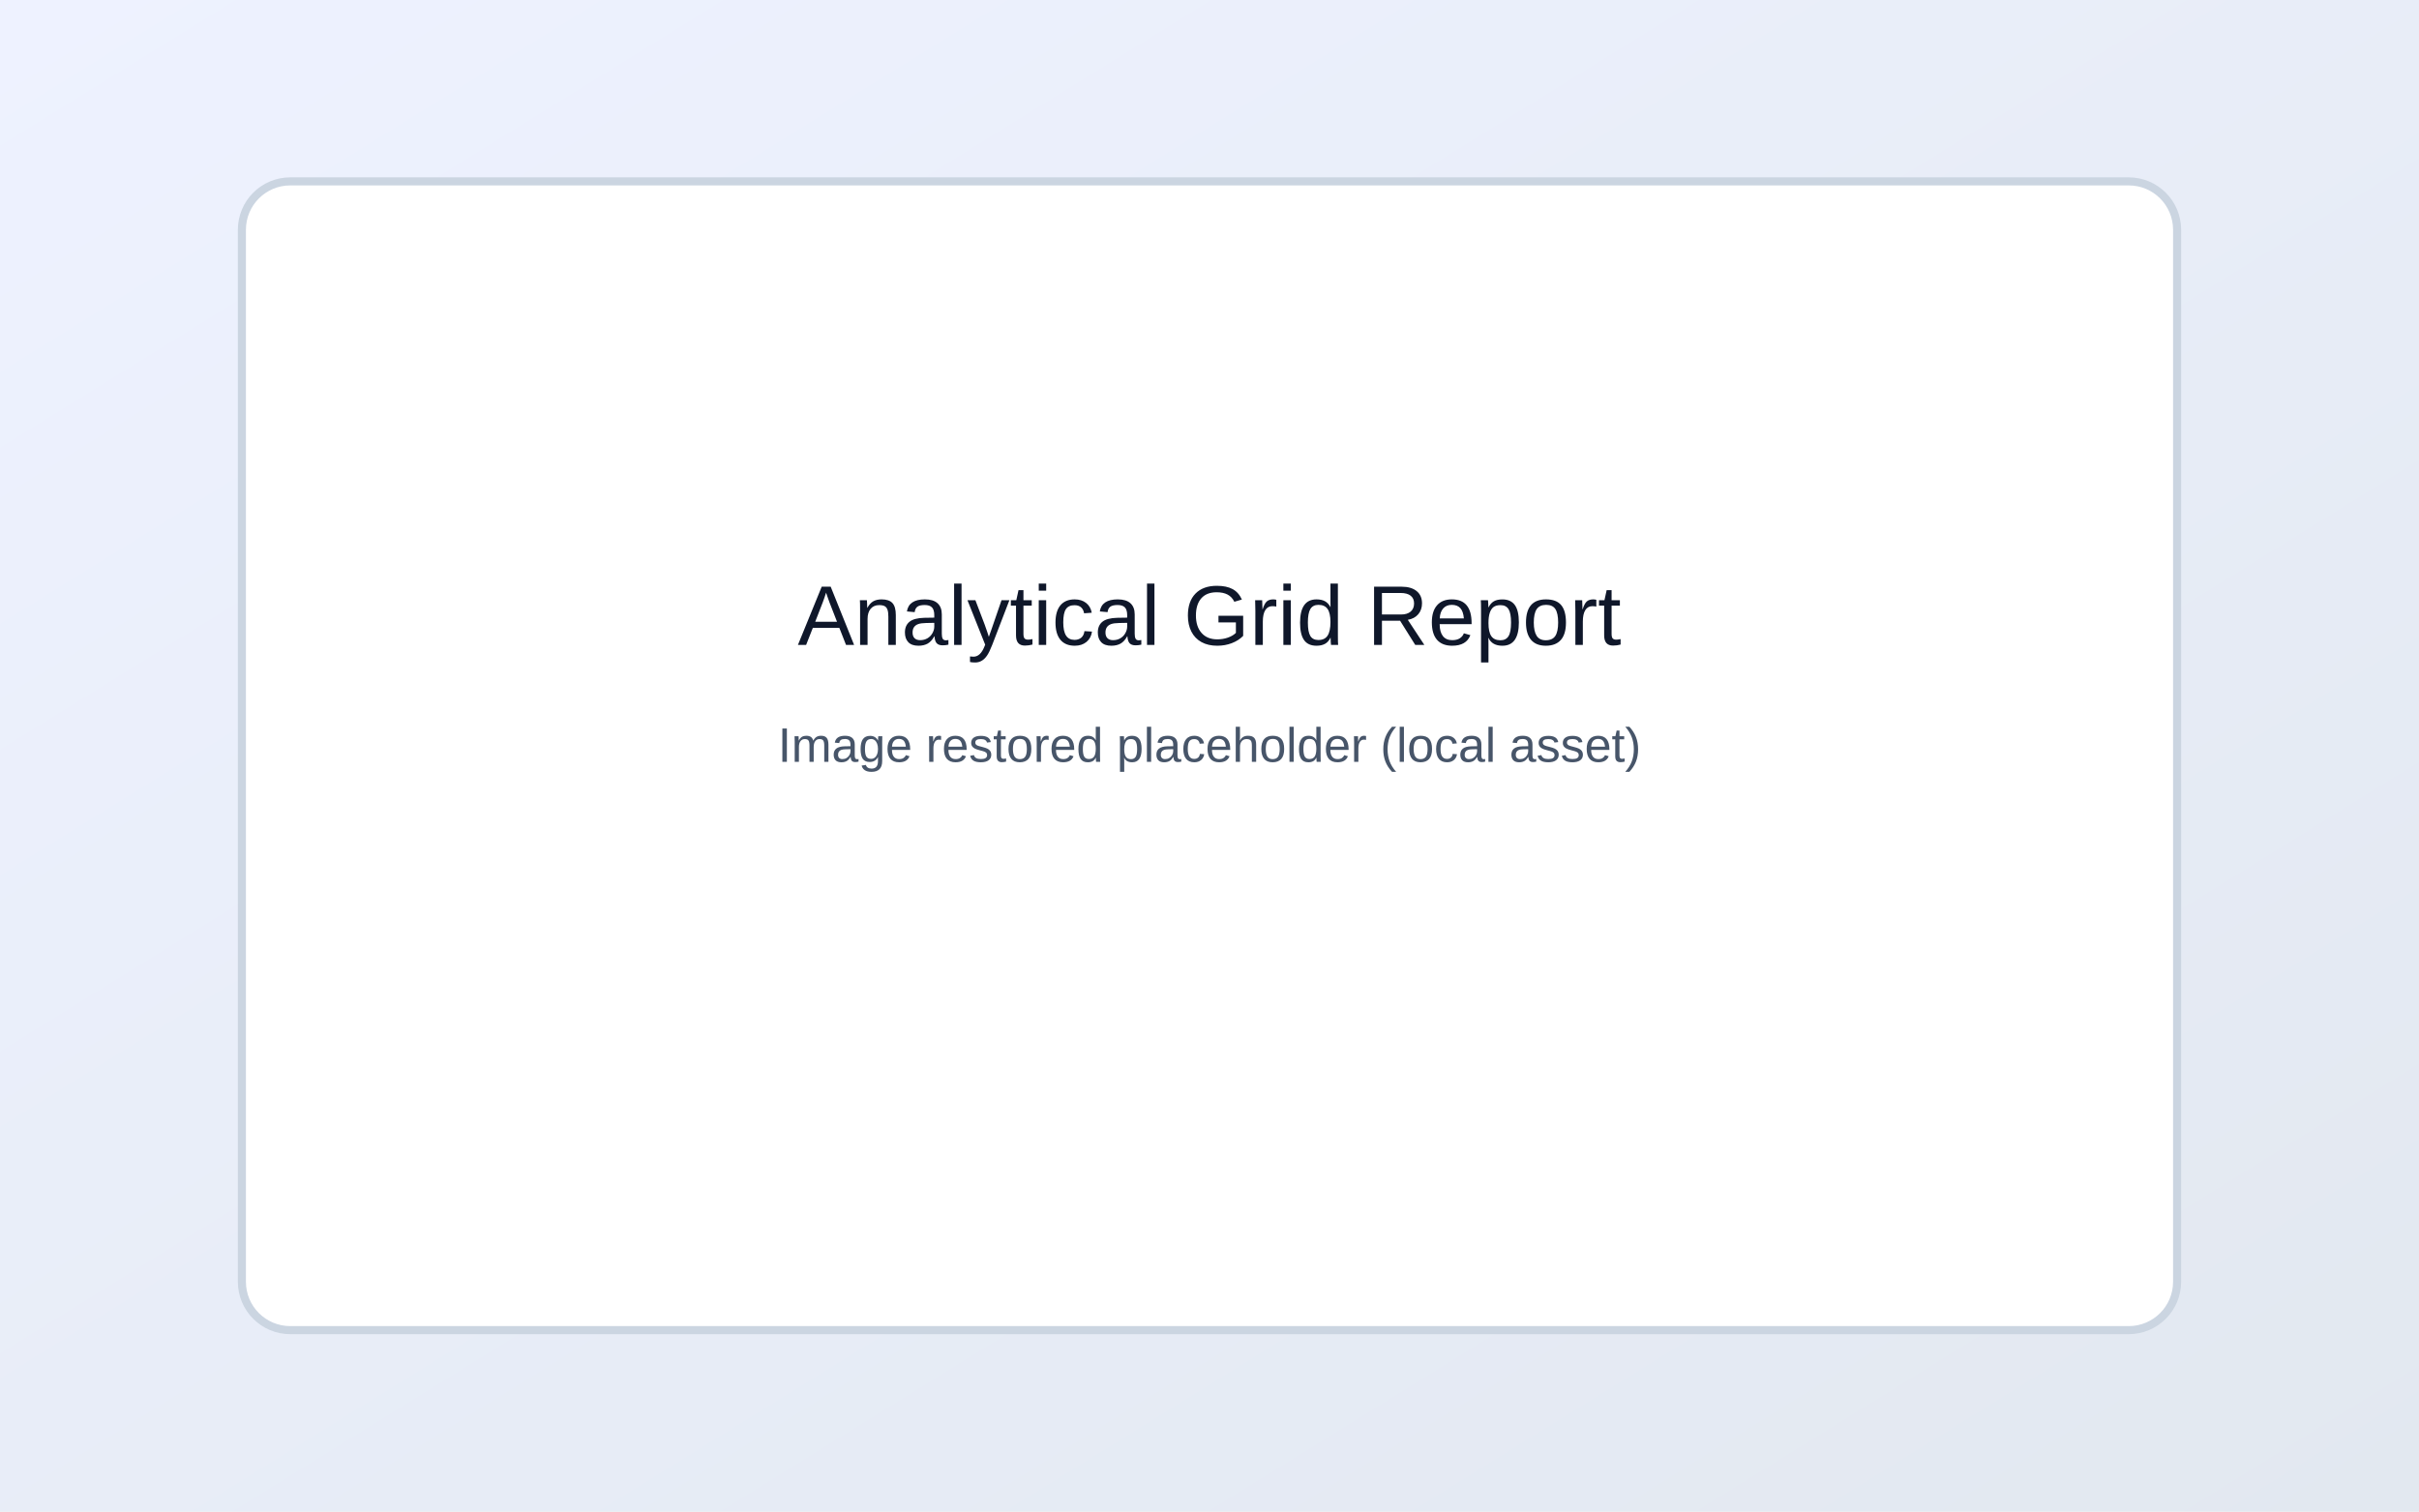
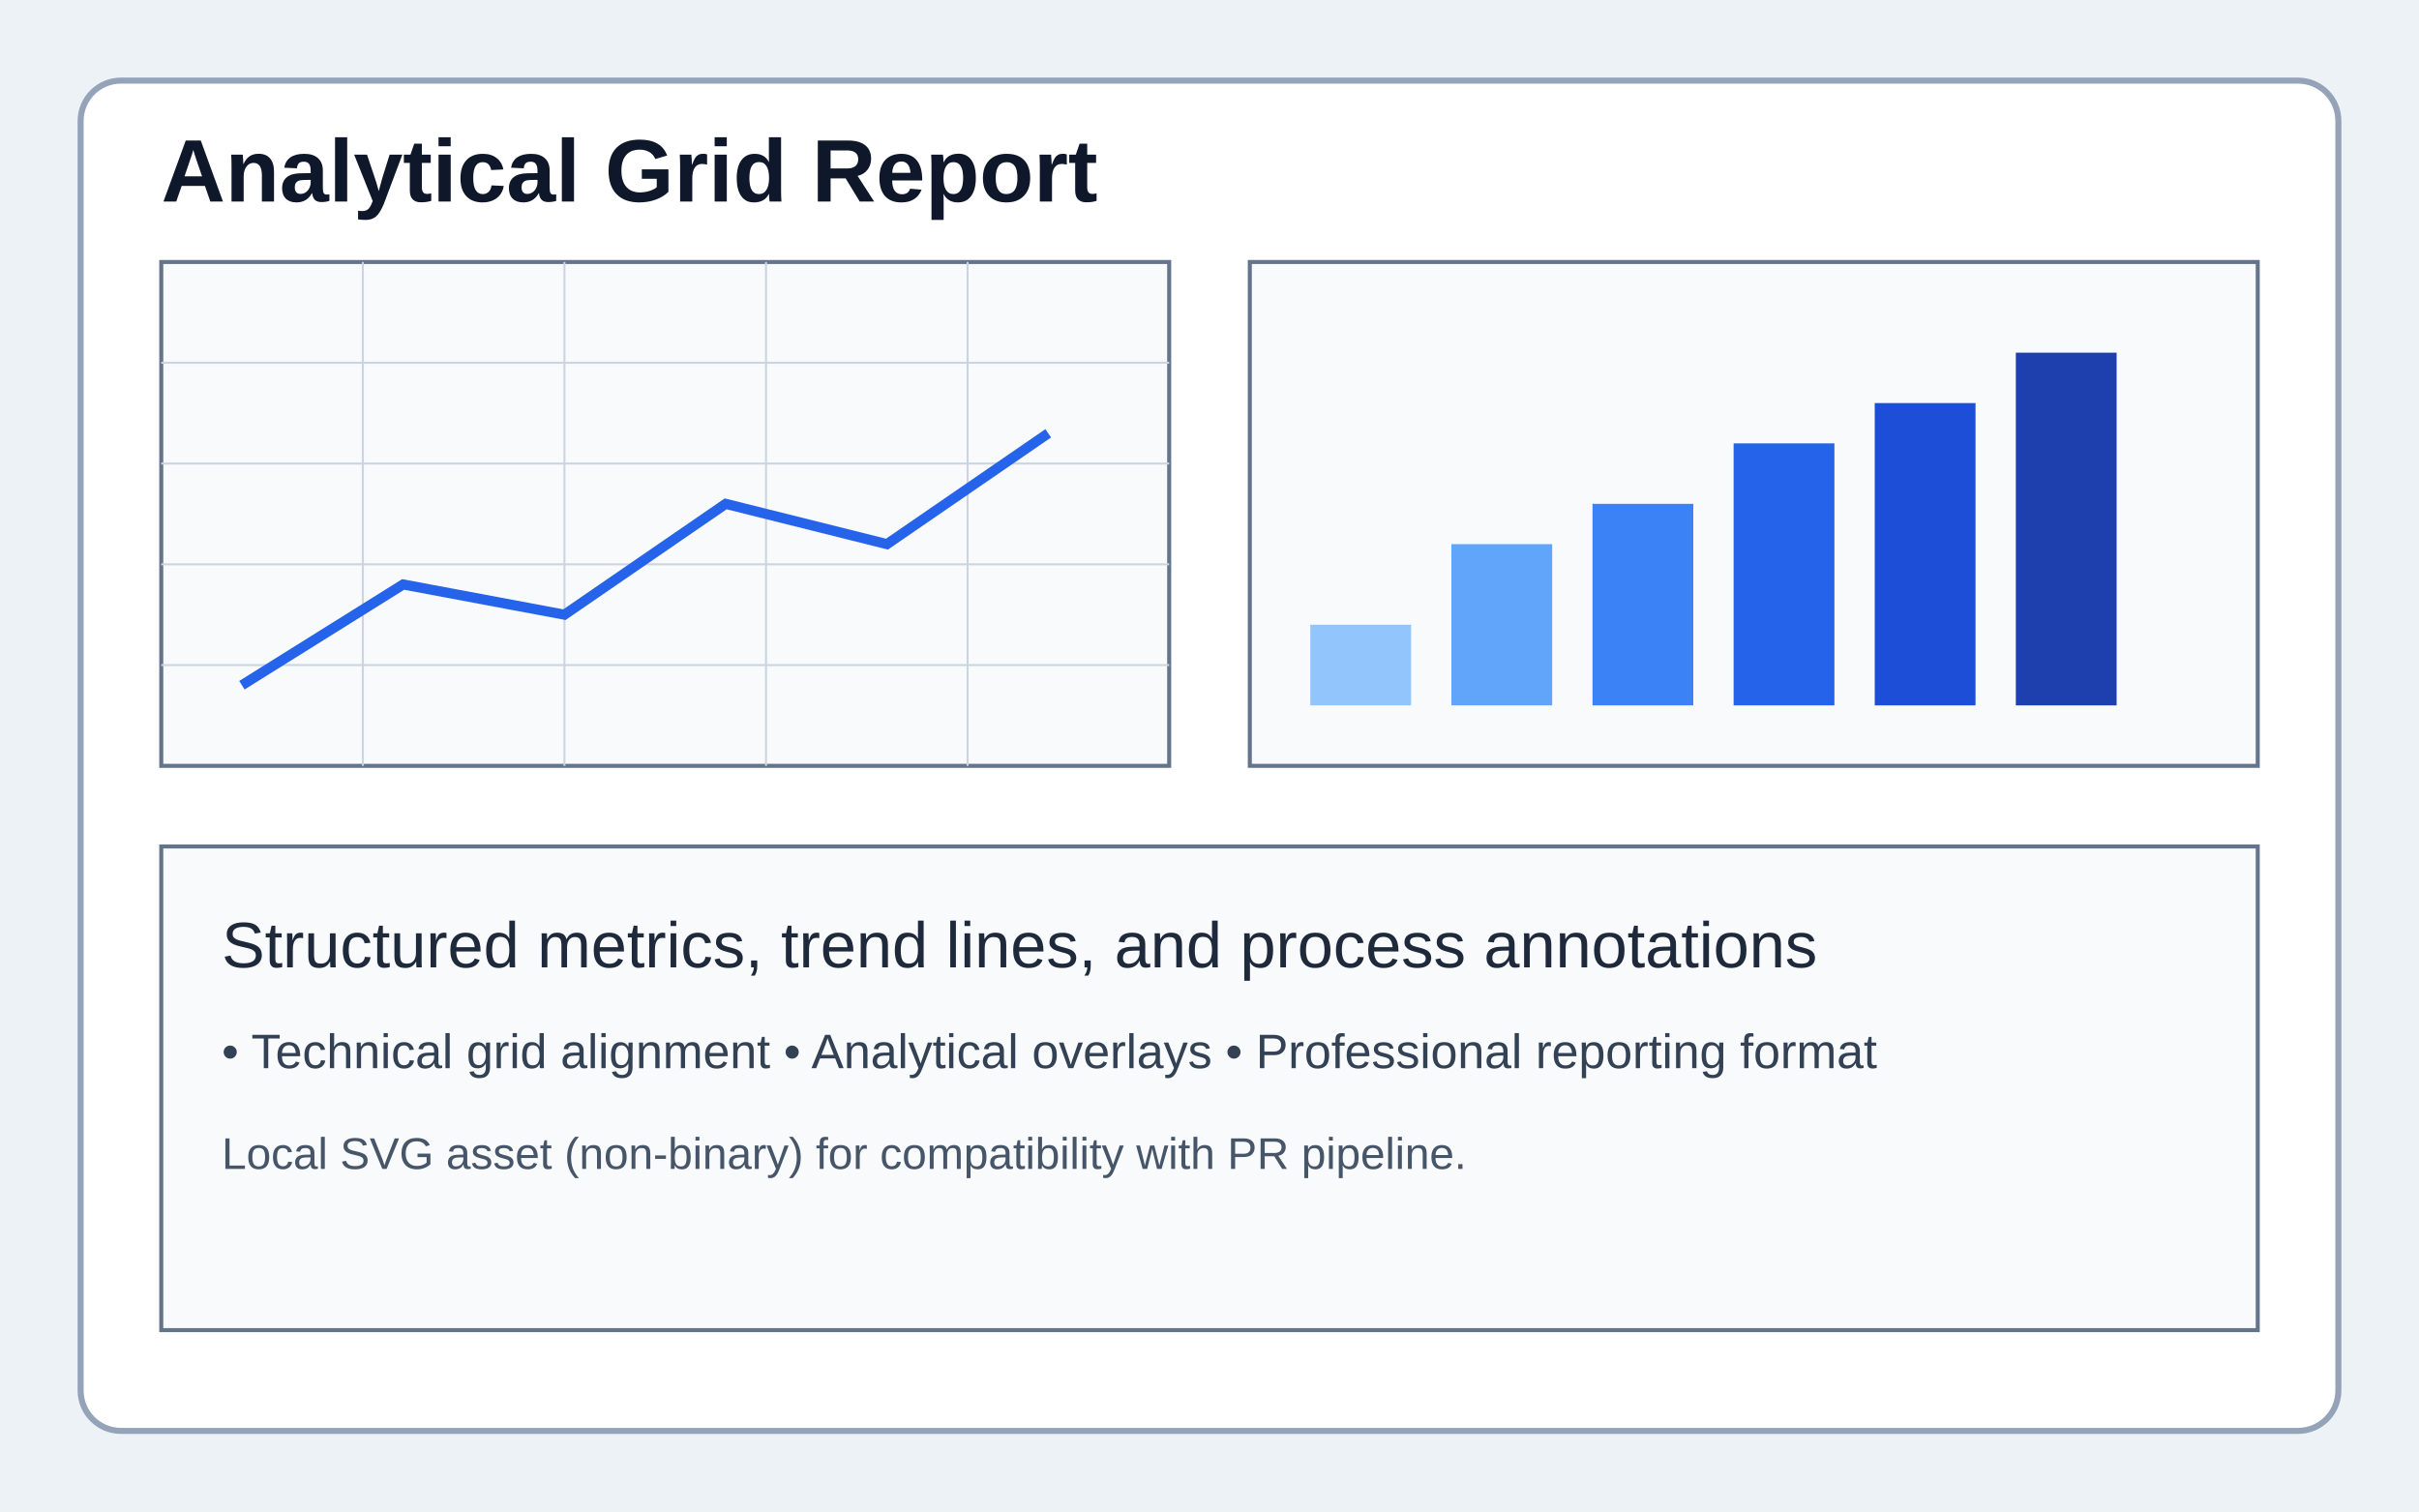
- <svg xmlns="http://www.w3.org/2000/svg" width="1200" height="750" viewBox="0 0 1200 750" role="img" aria-label="Analytical Grid Report">
-   <defs>
-     <linearGradient id="g" x1="0" y1="0" x2="1" y2="1">
-       <stop offset="0%" stop-color="#eef2ff" />
-       <stop offset="100%" stop-color="#e2e8f0" />
-     </linearGradient>
-   </defs>
-   <rect width="1200" height="750" fill="url(#g)" />
-   <rect x="120" y="90" width="960" height="570" rx="24" fill="#ffffff" stroke="#cbd5e1" stroke-width="4" />
-   <text x="600" y="320" text-anchor="middle" fill="#0f172a" font-size="42" font-family="Arial, sans-serif">Analytical Grid Report</text>
-   <text x="600" y="378" text-anchor="middle" fill="#475569" font-size="24" font-family="Arial, sans-serif">Image restored placeholder (local asset)</text>
+ <svg xmlns="http://www.w3.org/2000/svg" width="1200" height="750" viewBox="0 0 1200 750">
+   <rect width="1200" height="750" fill="#edf2f7" />
+   <rect x="40" y="40" width="1120" height="670" rx="20" fill="#ffffff" stroke="#94a3b8" stroke-width="3" />
+   <text x="80" y="100" fill="#0f172a" font-size="44" font-family="Arial, sans-serif" font-weight="700">Analytical Grid Report</text>
+   <g transform="translate(80,130)">
+     <rect x="0" y="0" width="500" height="250" fill="#f8fafc" stroke="#64748b" stroke-width="2" />
+     <line x1="0" y1="50" x2="500" y2="50" stroke="#cbd5e1" />
+     <line x1="0" y1="100" x2="500" y2="100" stroke="#cbd5e1" />
+     <line x1="0" y1="150" x2="500" y2="150" stroke="#cbd5e1" />
+     <line x1="0" y1="200" x2="500" y2="200" stroke="#cbd5e1" />
+     <line x1="100" y1="0" x2="100" y2="250" stroke="#cbd5e1" />
+     <line x1="200" y1="0" x2="200" y2="250" stroke="#cbd5e1" />
+     <line x1="300" y1="0" x2="300" y2="250" stroke="#cbd5e1" />
+     <line x1="400" y1="0" x2="400" y2="250" stroke="#cbd5e1" />
+     <polyline points="40,210 120,160 200,175 280,120 360,140 440,85" fill="none" stroke="#2563eb" stroke-width="5" />
+   </g>
+   <g transform="translate(620,130)">
+     <rect x="0" y="0" width="500" height="250" fill="#f8fafc" stroke="#64748b" stroke-width="2" />
+     <rect x="30" y="180" width="50" height="40" fill="#93c5fd" />
+     <rect x="100" y="140" width="50" height="80" fill="#60a5fa" />
+     <rect x="170" y="120" width="50" height="100" fill="#3b82f6" />
+     <rect x="240" y="90" width="50" height="130" fill="#2563eb" />
+     <rect x="310" y="70" width="50" height="150" fill="#1d4ed8" />
+     <rect x="380" y="45" width="50" height="175" fill="#1e40af" />
+   </g>
+   <g transform="translate(80,420)">
+     <rect x="0" y="0" width="1040" height="240" fill="#f8fafc" stroke="#64748b" stroke-width="2" />
+     <text x="30" y="60" fill="#1e293b" font-size="32" font-family="Arial, sans-serif">Structured metrics, trend lines, and process annotations</text>
+     <text x="30" y="110" fill="#334155" font-size="24" font-family="Arial, sans-serif">• Technical grid alignment  • Analytical overlays  • Professional reporting format</text>
+     <text x="30" y="160" fill="#475569" font-size="22" font-family="Arial, sans-serif">Local SVG asset (non-binary) for compatibility with PR pipeline.</text>
+   </g>
</svg>
